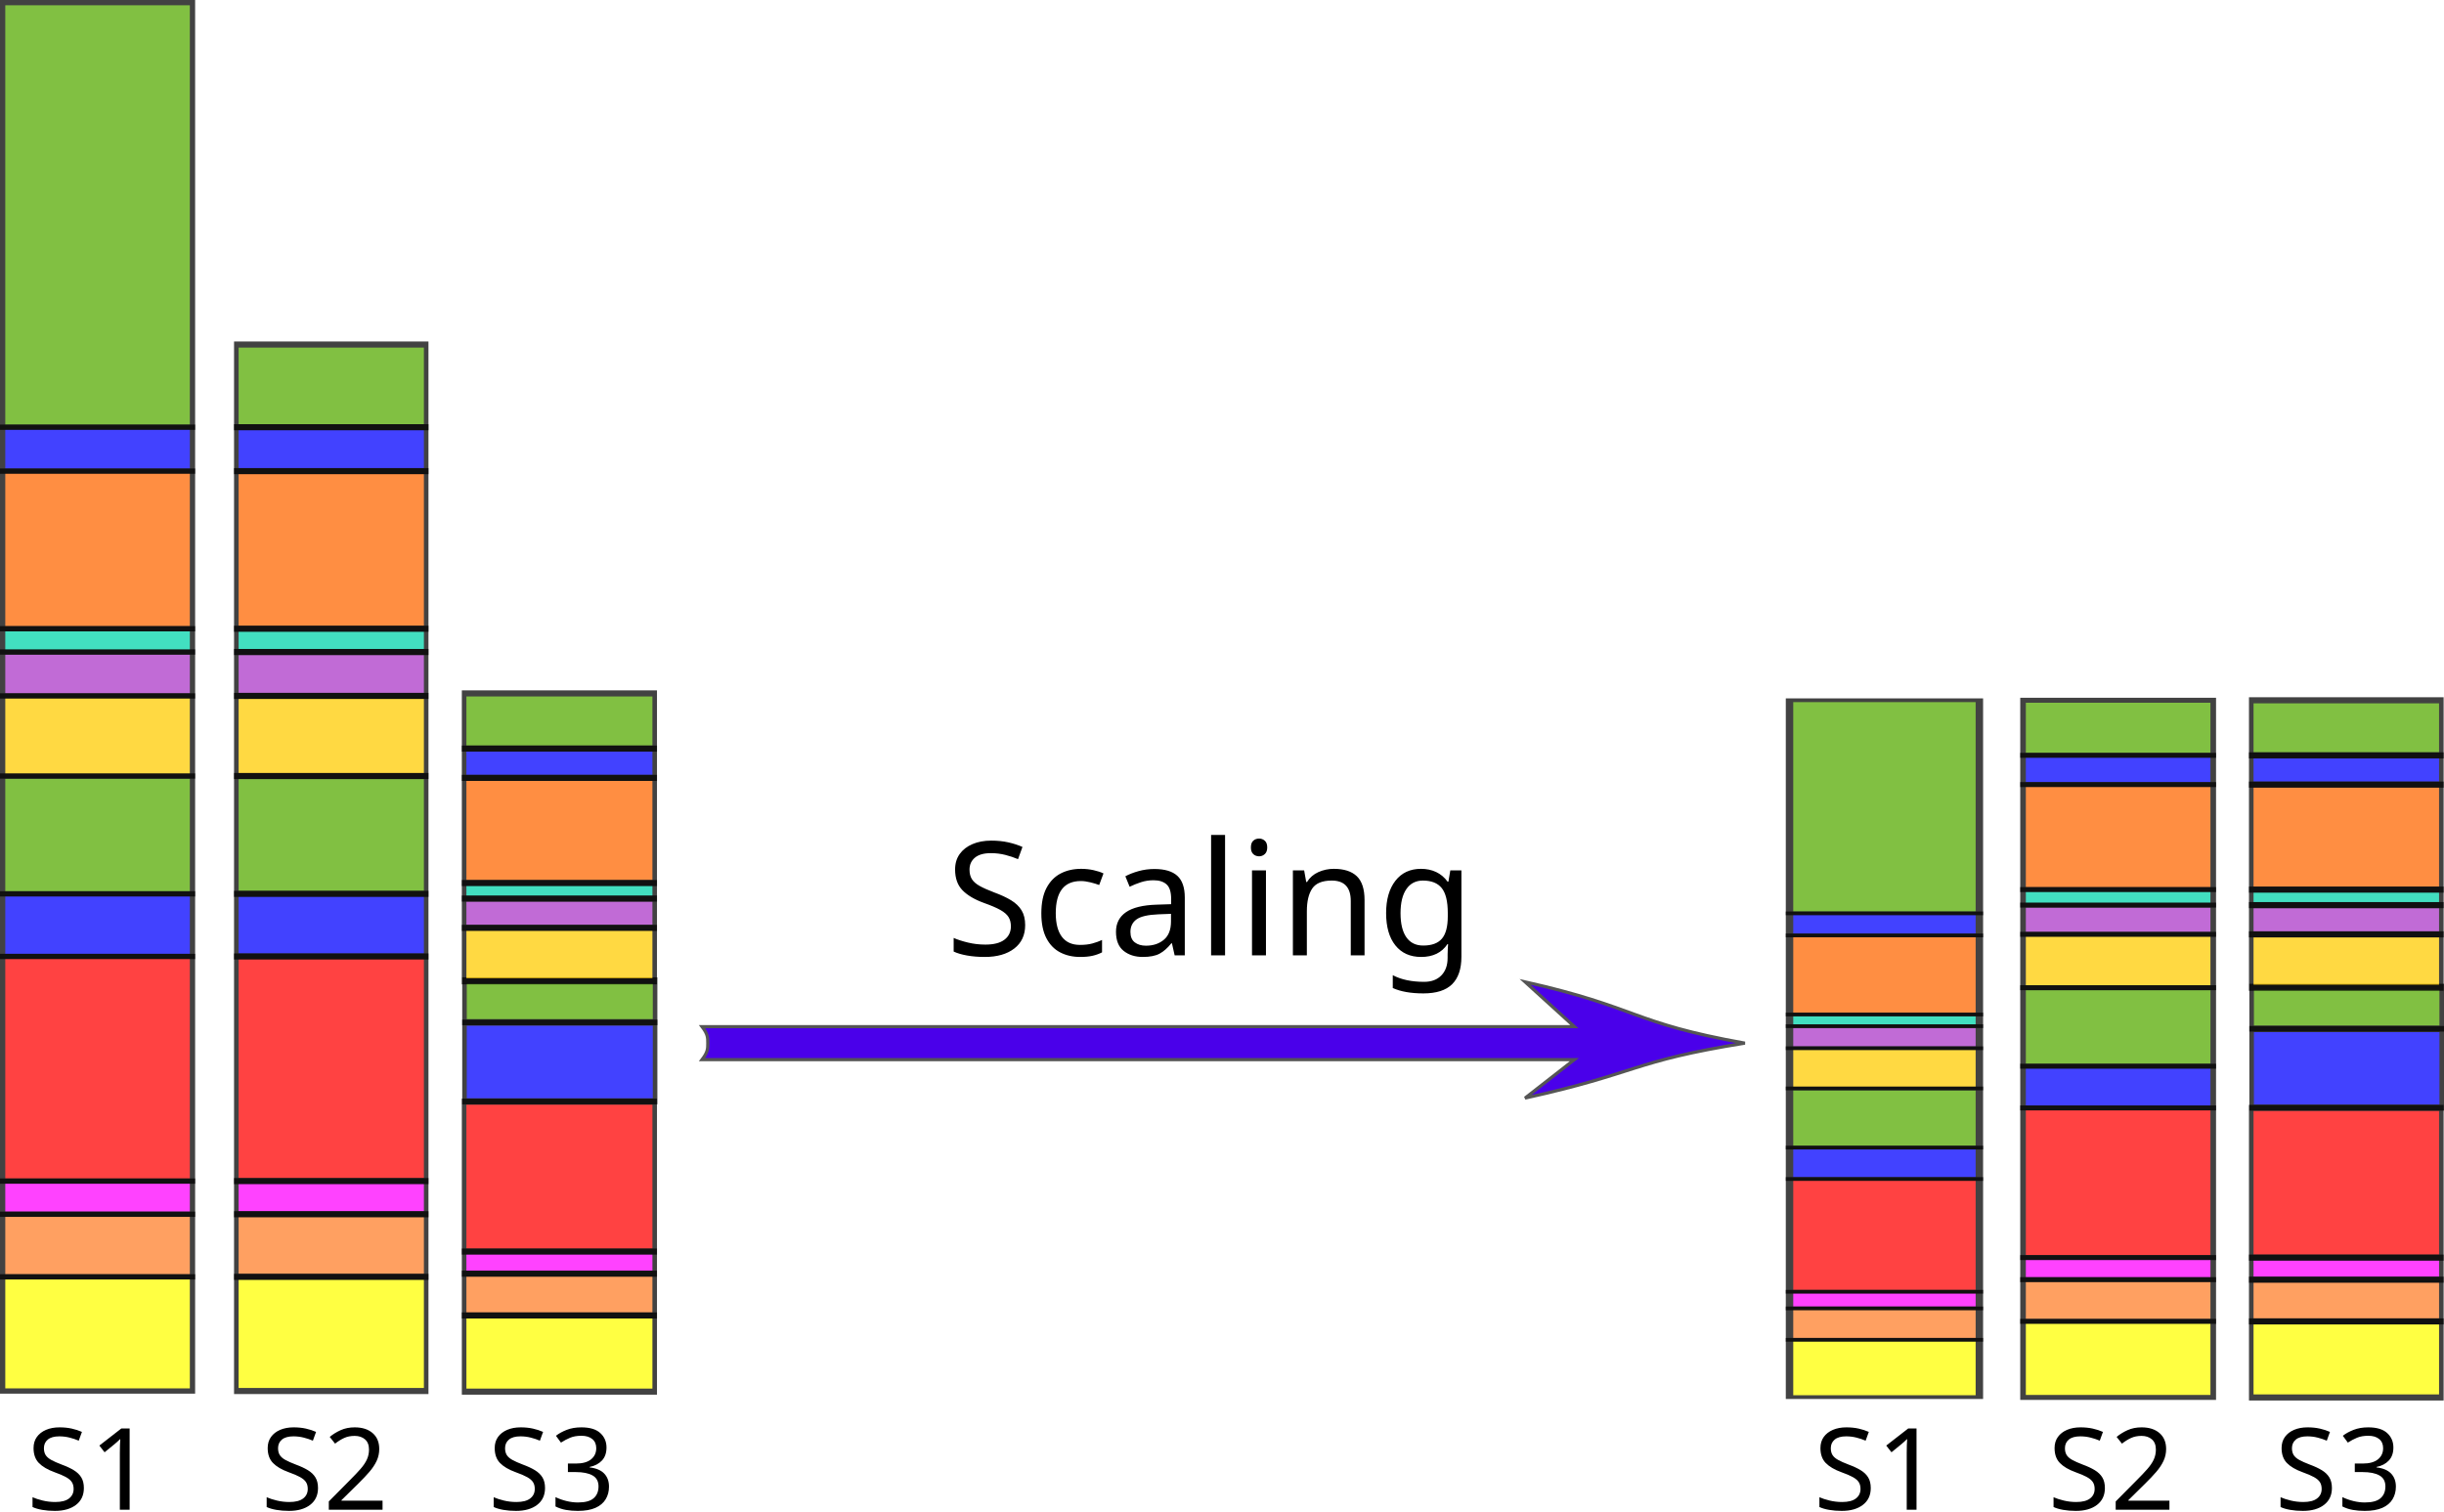
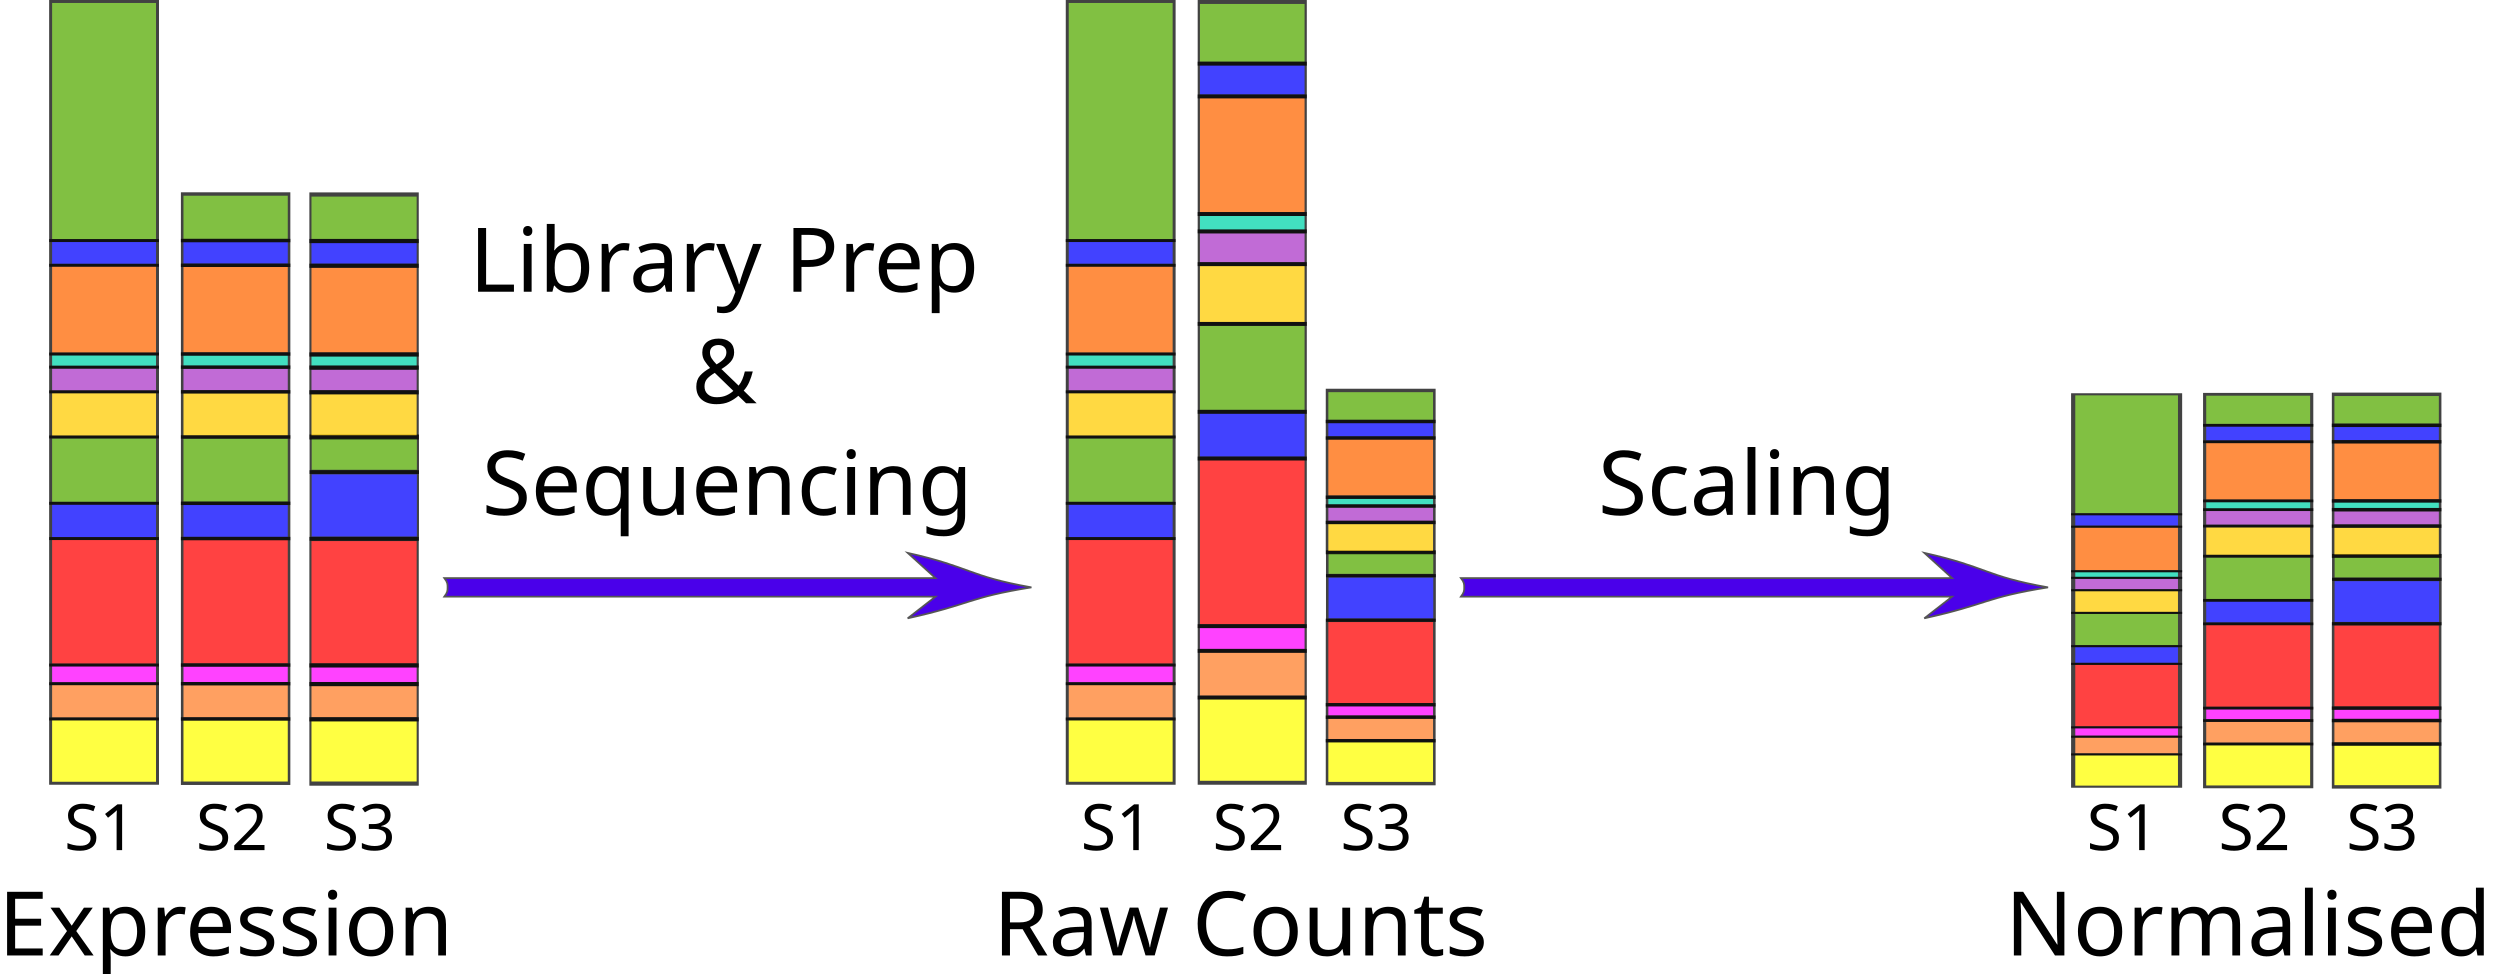
- <svg xmlns="http://www.w3.org/2000/svg" width="653.831mm" height="404.42mm" viewBox="0 0 2316.723 1432.983" id="svg23246" version="1.1">
+ <svg xmlns="http://www.w3.org/2000/svg" width="1188.044mm" height="462.599mm" viewBox="0 0 4209.604 1639.129" id="svg23246" version="1.1">
  <defs id="defs23248" />
-   <g id="layer1" transform="translate(1103.995,505.6703)">
+   <g id="layer1" transform="translate(2898.579,505.6703)">
    <path style="opacity:1;fill:#4a00ea;fill-opacity:1;stroke:#555555;stroke-width:3.001;stroke-miterlimit:4;stroke-dasharray:none;stroke-opacity:1" d="m 341.629,425.269 46.747,42.459 h -826.901 c 5.498,7.214 5.444,10.327 5.444,15.641 0,5.314 0.054,8.427 -5.444,15.641 h 826.901 l -46.747,36.459 C 449.816,511.618 441.838,500.735 550.025,483.369 441.838,464.002 449.816,449.679 341.629,425.269 Z" id="rect4185" />
-     <text xml:space="preserve" style="font-style:normal;font-weight:normal;font-size:20.035px;line-height:0%;font-family:sans-serif;text-align:center;letter-spacing:0px;word-spacing:0px;text-anchor:middle;fill:#000000;fill-opacity:1;stroke:none;stroke-width:1px;stroke-linecap:butt;stroke-linejoin:miter;stroke-opacity:1" x="56.238" y="400.153" id="text4198">
-       <tspan id="tspan4200" x="56.238" y="400.153" style="font-size:150.265px;line-height:1.25;stroke-width:1px">Scaling</tspan>
+     <text xml:space="preserve" style="font-style:normal;font-weight:normal;font-size:20.035px;line-height:0%;font-family:sans-serif;text-align:center;letter-spacing:0px;word-spacing:0px;text-anchor:middle;fill:#000000;fill-opacity:1;stroke:none;stroke-width:1px;stroke-linecap:butt;stroke-linejoin:miter;stroke-opacity:1" x="-2505.308" y="1103.229" id="text4198">
+       <tspan x="-2505.308" y="1103.229" style="font-size:150.265px;line-height:1.25;stroke-width:1px" id="tspan2237">Expression</tspan>
    </text>
-     <g id="g1285">
-       <g style="stroke-width:4.335;stroke-miterlimit:4;stroke-dasharray:none" transform="matrix(0.9994614,0,0,1.33077,-364.7743,-269.558)" id="g25228">
-         <rect style="opacity:0.74;fill:#ab37c8;fill-opacity:1;stroke:#000000;stroke-width:4.335;stroke-miterlimit:4;stroke-dasharray:none;stroke-opacity:1" id="rect23876" width="180.06" height="31.293" x="-515.476" y="287.109" />
-         <rect style="opacity:0.74;fill:#55aa00;fill-opacity:1;stroke:#000000;stroke-width:4.335;stroke-miterlimit:4;stroke-dasharray:none;stroke-opacity:1" id="rect23254" width="180.06" height="83.96" x="-515.476" y="375.467" />
-         <rect y="459.427" x="-515.476" height="44.604" width="180.06" id="rect23256" style="opacity:0.74;fill:#0000ff;fill-opacity:1;stroke:#000000;stroke-width:4.335;stroke-miterlimit:4;stroke-dasharray:none;stroke-opacity:1" />
-         <rect style="opacity:0.74;fill:#ff0000;fill-opacity:1;stroke:#000000;stroke-width:4.335;stroke-miterlimit:4;stroke-dasharray:none;stroke-opacity:1" id="rect23258" width="180.06" height="160.049" x="-515.476" y="504.031" />
-         <rect y="664.08" x="-515.476" height="23.614" width="180.06" id="rect23800" style="opacity:0.74;fill:#ff00ff;fill-opacity:1;stroke:#000000;stroke-width:4.335;stroke-miterlimit:4;stroke-dasharray:none;stroke-opacity:1" />
-         <rect style="opacity:0.74;fill:#ff7f2a;fill-opacity:1;stroke:#000000;stroke-width:4.335;stroke-miterlimit:4;stroke-dasharray:none;stroke-opacity:1" id="rect23802" width="180.06" height="44.604" x="-515.476" y="687.694" />
-         <rect y="732.297" x="-515.476" height="81.336" width="180.06" id="rect23804" style="opacity:0.74;fill:#ffff00;fill-opacity:1;stroke:#000000;stroke-width:4.335;stroke-miterlimit:4;stroke-dasharray:none;stroke-opacity:1" />
-         <rect y="68.055" x="-515.476" height="58.905" width="180.06" id="rect23848" style="opacity:0.74;fill:#55aa00;fill-opacity:1;stroke:#000000;stroke-width:4.335;stroke-miterlimit:4;stroke-dasharray:none;stroke-opacity:1" />
-         <rect style="opacity:0.74;fill:#0000ff;fill-opacity:1;stroke:#000000;stroke-width:4.335;stroke-miterlimit:4;stroke-dasharray:none;stroke-opacity:1" id="rect23850" width="180.06" height="31.293" x="-515.476" y="126.96" />
-         <rect y="158.254" x="-515.476" height="112.288" width="180.06" id="rect23852" style="opacity:0.74;fill:#ff6600;fill-opacity:1;stroke:#000000;stroke-width:4.335;stroke-miterlimit:4;stroke-dasharray:none;stroke-opacity:1" />
-         <rect style="opacity:0.74;fill:#00d4aa;fill-opacity:1;stroke:#000000;stroke-width:4.335;stroke-miterlimit:4;stroke-dasharray:none;stroke-opacity:1" id="rect23856" width="180.06" height="16.567" x="-515.476" y="270.542" />
-         <rect style="opacity:0.74;fill:#ffcc00;fill-opacity:1;stroke:#000000;stroke-width:4.335;stroke-miterlimit:4;stroke-dasharray:none;stroke-opacity:1" id="rect23860" width="180.06" height="57.065" x="-515.476" y="318.403" />
-       </g>
-       <g style="stroke-width:4.335;stroke-miterlimit:4;stroke-dasharray:none" transform="matrix(0.9994614,0,0,1.33077,-364.7743,-269.558)" id="g25214">
-         <rect y="462.77" x="-299.43" height="20.879" width="180.752" id="rect25056" style="opacity:0.74;fill:#ab37c8;fill-opacity:1;stroke:#000000;stroke-width:4.335;stroke-miterlimit:4;stroke-dasharray:none;stroke-opacity:1" />
-         <rect y="551.203" x="-299.07" height="56.019" width="180.752" id="rect25058" style="opacity:0.74;fill:#0000ff;fill-opacity:1;stroke:#000000;stroke-width:4.335;stroke-miterlimit:4;stroke-dasharray:none;stroke-opacity:1" />
-         <rect style="opacity:0.74;fill:#55aa00;fill-opacity:1;stroke:#000000;stroke-width:4.335;stroke-miterlimit:4;stroke-dasharray:none;stroke-opacity:1" id="rect25060" width="180.752" height="29.76" x="-299.07" y="521.076" />
-         <rect y="607.503" x="-299.43" height="106.787" width="180.752" id="rect25062" style="opacity:0.74;fill:#ff0000;fill-opacity:1;stroke:#000000;stroke-width:4.335;stroke-miterlimit:4;stroke-dasharray:none;stroke-opacity:1" />
-         <rect style="opacity:0.74;fill:#ff00ff;fill-opacity:1;stroke:#000000;stroke-width:4.335;stroke-miterlimit:4;stroke-dasharray:none;stroke-opacity:1" id="rect25064" width="180.752" height="15.755" x="-299.43" y="714.29" />
-         <rect y="730.046" x="-299.43" height="29.76" width="180.752" id="rect25066" style="opacity:0.74;fill:#ff7f2a;fill-opacity:1;stroke:#000000;stroke-width:4.335;stroke-miterlimit:4;stroke-dasharray:none;stroke-opacity:1" />
-         <rect style="opacity:0.74;fill:#ffff00;fill-opacity:1;stroke:#000000;stroke-width:4.335;stroke-miterlimit:4;stroke-dasharray:none;stroke-opacity:1" id="rect25068" width="180.752" height="54.269" x="-299.43" y="759.806" />
-         <rect style="opacity:0.74;fill:#55aa00;fill-opacity:1;stroke:#000000;stroke-width:4.335;stroke-miterlimit:4;stroke-dasharray:none;stroke-opacity:1" id="rect25070" width="180.752" height="39.303" x="-299.43" y="316.613" />
-         <rect y="355.916" x="-299.43" height="20.879" width="180.752" id="rect25072" style="opacity:0.74;fill:#0000ff;fill-opacity:1;stroke:#000000;stroke-width:4.335;stroke-miterlimit:4;stroke-dasharray:none;stroke-opacity:1" />
-         <rect style="opacity:0.74;fill:#ff6600;fill-opacity:1;stroke:#000000;stroke-width:4.335;stroke-miterlimit:4;stroke-dasharray:none;stroke-opacity:1" id="rect25074" width="180.752" height="74.92" x="-299.43" y="376.795" />
-         <rect y="451.716" x="-299.43" height="11.054" width="180.752" id="rect25076" style="opacity:0.74;fill:#00d4aa;fill-opacity:1;stroke:#000000;stroke-width:4.335;stroke-miterlimit:4;stroke-dasharray:none;stroke-opacity:1" />
-         <rect y="483.649" x="-299.43" height="38.074" width="180.752" id="rect25078" style="opacity:0.74;fill:#ffcc00;fill-opacity:1;stroke:#000000;stroke-width:4.335;stroke-miterlimit:4;stroke-dasharray:none;stroke-opacity:1" />
-       </g>
+     <text xml:space="preserve" style="font-style:normal;font-weight:normal;font-size:20.035px;line-height:0%;font-family:sans-serif;text-align:center;letter-spacing:0px;word-spacing:0px;text-anchor:middle;fill:#000000;fill-opacity:1;stroke:none;stroke-width:1px;stroke-linecap:butt;stroke-linejoin:miter;stroke-opacity:1" x="56.238" y="361.245" id="text4198-0">
+       <tspan id="tspan4200-3" x="56.238" y="361.245" style="font-size:150.265px;line-height:1.25;stroke-width:1px">Scaling</tspan>
+     </text>
+     <g style="stroke-width:3.766;stroke-miterlimit:4;stroke-dasharray:none" transform="matrix(0.9994614,0,0,1.763362,-364.7743,-622.3498)" id="g25228">
+       <rect style="opacity:0.74;fill:#ab37c8;fill-opacity:1;stroke:#000000;stroke-width:3.766;stroke-miterlimit:4;stroke-dasharray:none;stroke-opacity:1" id="rect23876" width="180.06" height="31.293" x="-515.476" y="287.109" />
+       <rect style="opacity:0.74;fill:#55aa00;fill-opacity:1;stroke:#000000;stroke-width:3.766;stroke-miterlimit:4;stroke-dasharray:none;stroke-opacity:1" id="rect23254" width="180.06" height="83.96" x="-515.476" y="375.467" />
+       <rect y="459.427" x="-515.476" height="44.604" width="180.06" id="rect23256" style="opacity:0.74;fill:#0000ff;fill-opacity:1;stroke:#000000;stroke-width:3.766;stroke-miterlimit:4;stroke-dasharray:none;stroke-opacity:1" />
+       <rect style="opacity:0.74;fill:#ff0000;fill-opacity:1;stroke:#000000;stroke-width:3.766;stroke-miterlimit:4;stroke-dasharray:none;stroke-opacity:1" id="rect23258" width="180.06" height="160.049" x="-515.476" y="504.031" />
+       <rect y="664.08" x="-515.476" height="23.614" width="180.06" id="rect23800" style="opacity:0.74;fill:#ff00ff;fill-opacity:1;stroke:#000000;stroke-width:3.766;stroke-miterlimit:4;stroke-dasharray:none;stroke-opacity:1" />
+       <rect style="opacity:0.74;fill:#ff7f2a;fill-opacity:1;stroke:#000000;stroke-width:3.766;stroke-miterlimit:4;stroke-dasharray:none;stroke-opacity:1" id="rect23802" width="180.06" height="44.604" x="-515.476" y="687.694" />
+       <rect y="732.297" x="-515.476" height="81.336" width="180.06" id="rect23804" style="opacity:0.74;fill:#ffff00;fill-opacity:1;stroke:#000000;stroke-width:3.766;stroke-miterlimit:4;stroke-dasharray:none;stroke-opacity:1" />
+       <rect y="68.055" x="-515.476" height="58.905" width="180.06" id="rect23848" style="opacity:0.74;fill:#55aa00;fill-opacity:1;stroke:#000000;stroke-width:3.766;stroke-miterlimit:4;stroke-dasharray:none;stroke-opacity:1" />
+       <rect style="opacity:0.74;fill:#0000ff;fill-opacity:1;stroke:#000000;stroke-width:3.766;stroke-miterlimit:4;stroke-dasharray:none;stroke-opacity:1" id="rect23850" width="180.06" height="31.293" x="-515.476" y="126.96" />
+       <rect y="158.254" x="-515.476" height="112.288" width="180.06" id="rect23852" style="opacity:0.74;fill:#ff6600;fill-opacity:1;stroke:#000000;stroke-width:3.766;stroke-miterlimit:4;stroke-dasharray:none;stroke-opacity:1" />
+       <rect style="opacity:0.74;fill:#00d4aa;fill-opacity:1;stroke:#000000;stroke-width:3.766;stroke-miterlimit:4;stroke-dasharray:none;stroke-opacity:1" id="rect23856" width="180.06" height="16.567" x="-515.476" y="270.542" />
+       <rect style="opacity:0.74;fill:#ffcc00;fill-opacity:1;stroke:#000000;stroke-width:3.766;stroke-miterlimit:4;stroke-dasharray:none;stroke-opacity:1" id="rect23860" width="180.06" height="57.065" x="-515.476" y="318.403" />
+     </g>
+     <g style="stroke-width:4.335;stroke-miterlimit:4;stroke-dasharray:none" transform="matrix(0.9994614,0,0,1.33077,-364.7743,-269.558)" id="g25214">
+       <rect y="462.77" x="-299.43" height="20.879" width="180.752" id="rect25056" style="opacity:0.74;fill:#ab37c8;fill-opacity:1;stroke:#000000;stroke-width:4.335;stroke-miterlimit:4;stroke-dasharray:none;stroke-opacity:1" />
+       <rect y="551.203" x="-299.07" height="56.019" width="180.752" id="rect25058" style="opacity:0.74;fill:#0000ff;fill-opacity:1;stroke:#000000;stroke-width:4.335;stroke-miterlimit:4;stroke-dasharray:none;stroke-opacity:1" />
+       <rect style="opacity:0.74;fill:#55aa00;fill-opacity:1;stroke:#000000;stroke-width:4.335;stroke-miterlimit:4;stroke-dasharray:none;stroke-opacity:1" id="rect25060" width="180.752" height="29.76" x="-299.07" y="521.076" />
+       <rect y="607.503" x="-299.43" height="106.787" width="180.752" id="rect25062" style="opacity:0.74;fill:#ff0000;fill-opacity:1;stroke:#000000;stroke-width:4.335;stroke-miterlimit:4;stroke-dasharray:none;stroke-opacity:1" />
+       <rect style="opacity:0.74;fill:#ff00ff;fill-opacity:1;stroke:#000000;stroke-width:4.335;stroke-miterlimit:4;stroke-dasharray:none;stroke-opacity:1" id="rect25064" width="180.752" height="15.755" x="-299.43" y="714.29" />
+       <rect y="730.046" x="-299.43" height="29.76" width="180.752" id="rect25066" style="opacity:0.74;fill:#ff7f2a;fill-opacity:1;stroke:#000000;stroke-width:4.335;stroke-miterlimit:4;stroke-dasharray:none;stroke-opacity:1" />
+       <rect style="opacity:0.74;fill:#ffff00;fill-opacity:1;stroke:#000000;stroke-width:4.335;stroke-miterlimit:4;stroke-dasharray:none;stroke-opacity:1" id="rect25068" width="180.752" height="54.269" x="-299.43" y="759.806" />
+       <rect style="opacity:0.74;fill:#55aa00;fill-opacity:1;stroke:#000000;stroke-width:4.335;stroke-miterlimit:4;stroke-dasharray:none;stroke-opacity:1" id="rect25070" width="180.752" height="39.303" x="-299.43" y="316.613" />
+       <rect y="355.916" x="-299.43" height="20.879" width="180.752" id="rect25072" style="opacity:0.74;fill:#0000ff;fill-opacity:1;stroke:#000000;stroke-width:4.335;stroke-miterlimit:4;stroke-dasharray:none;stroke-opacity:1" />
+       <rect style="opacity:0.74;fill:#ff6600;fill-opacity:1;stroke:#000000;stroke-width:4.335;stroke-miterlimit:4;stroke-dasharray:none;stroke-opacity:1" id="rect25074" width="180.752" height="74.92" x="-299.43" y="376.795" />
+       <rect y="451.716" x="-299.43" height="11.054" width="180.752" id="rect25076" style="opacity:0.74;fill:#00d4aa;fill-opacity:1;stroke:#000000;stroke-width:4.335;stroke-miterlimit:4;stroke-dasharray:none;stroke-opacity:1" />
+       <rect y="483.649" x="-299.43" height="38.074" width="180.752" id="rect25078" style="opacity:0.74;fill:#ffcc00;fill-opacity:1;stroke:#000000;stroke-width:4.335;stroke-miterlimit:4;stroke-dasharray:none;stroke-opacity:1" />
+     </g>
+     <g id="g959">
+       <rect y="112.518" x="-1101.495" height="41.644" width="179.963" id="rect895" style="opacity:0.74;fill:#ab37c8;fill-opacity:1;stroke:#000000;stroke-width:5;stroke-miterlimit:4;stroke-dasharray:none;stroke-opacity:1" />
+       <rect y="230.102" x="-1101.495" height="111.732" width="179.963" id="rect897" style="opacity:0.74;fill:#55aa00;fill-opacity:1;stroke:#000000;stroke-width:5;stroke-miterlimit:4;stroke-dasharray:none;stroke-opacity:1" />
+       <rect style="opacity:0.74;fill:#0000ff;fill-opacity:1;stroke:#000000;stroke-width:5;stroke-miterlimit:4;stroke-dasharray:none;stroke-opacity:1" id="rect899" width="179.963" height="59.357" x="-1101.495" y="341.834" />
+       <rect y="401.191" x="-1101.495" height="212.988" width="179.963" id="rect901" style="opacity:0.74;fill:#ff0000;fill-opacity:1;stroke:#000000;stroke-width:5;stroke-miterlimit:4;stroke-dasharray:none;stroke-opacity:1" />
+       <rect style="opacity:0.74;fill:#ff00ff;fill-opacity:1;stroke:#000000;stroke-width:5;stroke-miterlimit:4;stroke-dasharray:none;stroke-opacity:1" id="rect903" width="179.963" height="31.425" x="-1101.495" y="614.18" />
+       <rect y="645.604" x="-1101.495" height="59.357" width="179.963" id="rect905" style="opacity:0.74;fill:#ff7f2a;fill-opacity:1;stroke:#000000;stroke-width:5;stroke-miterlimit:4;stroke-dasharray:none;stroke-opacity:1" />
+       <rect style="opacity:0.74;fill:#ffff00;fill-opacity:1;stroke:#000000;stroke-width:5;stroke-miterlimit:4;stroke-dasharray:none;stroke-opacity:1" id="rect907" width="179.963" height="108.24" x="-1101.495" y="704.962" />
+       <rect style="opacity:0.74;fill:#55aa00;fill-opacity:1;stroke:#000000;stroke-width:5;stroke-miterlimit:4;stroke-dasharray:none;stroke-opacity:1" id="rect909" width="179.963" height="402.567" x="-1101.495" y="-503.17" />
+       <rect y="-100.603" x="-1101.495" height="41.644" width="179.963" id="rect911" style="opacity:0.74;fill:#0000ff;fill-opacity:1;stroke:#000000;stroke-width:5;stroke-miterlimit:4;stroke-dasharray:none;stroke-opacity:1" />
+       <rect style="opacity:0.74;fill:#ff6600;fill-opacity:1;stroke:#000000;stroke-width:5;stroke-miterlimit:4;stroke-dasharray:none;stroke-opacity:1" id="rect913" width="179.963" height="149.43" x="-1101.495" y="-58.959" />
+       <rect y="90.471" x="-1101.495" height="22.047" width="179.963" id="rect915" style="opacity:0.74;fill:#00d4aa;fill-opacity:1;stroke:#000000;stroke-width:5;stroke-miterlimit:4;stroke-dasharray:none;stroke-opacity:1" />
+       <rect y="154.163" x="-1101.495" height="75.94" width="179.963" id="rect917" style="opacity:0.74;fill:#ffcc00;fill-opacity:1;stroke:#000000;stroke-width:5;stroke-miterlimit:4;stroke-dasharray:none;stroke-opacity:1" />
+     </g>
+     <text id="text1095" y="925.785" x="-1078.662" style="font-style:normal;font-weight:normal;font-size:107.902px;line-height:1.25;font-family:sans-serif;letter-spacing:0px;word-spacing:0px;fill:#000000;fill-opacity:1;stroke:none;stroke-width:0.938" xml:space="preserve">
+       <tspan style="stroke-width:0.938" y="925.785" x="-1078.662" id="tspan1093">S1</tspan>
+     </text>
+     <text xml:space="preserve" style="font-style:normal;font-weight:normal;font-size:107.902px;line-height:1.25;font-family:sans-serif;letter-spacing:0px;word-spacing:0px;fill:#000000;fill-opacity:1;stroke:none;stroke-width:0.938" x="-856.719" y="925.785" id="text1099">
+       <tspan id="tspan1097" x="-856.719" y="925.785" style="stroke-width:0.938">S2</tspan>
+     </text>
+     <text id="text1103" y="925.785" x="-641.523" style="font-style:normal;font-weight:normal;font-size:107.902px;line-height:1.25;font-family:sans-serif;letter-spacing:0px;word-spacing:0px;fill:#000000;fill-opacity:1;stroke:none;stroke-width:0.938" xml:space="preserve">
+       <tspan style="stroke-width:0.938" y="925.785" x="-641.523" id="tspan1101">S3</tspan>
+     </text>
+     <g id="g4600">
      <g style="stroke-width:5.307;stroke-miterlimit:4;stroke-dasharray:none" transform="matrix(1.00134,0,0,0.8865888,1329.854,97.92425)" id="g25242">
        <rect y="287.109" x="-515.476" height="31.293" width="180.06" id="rect25244" style="opacity:0.74;fill:#ab37c8;fill-opacity:1;stroke:#000000;stroke-width:5.307;stroke-miterlimit:4;stroke-dasharray:none;stroke-opacity:1" />
        <rect y="375.467" x="-515.476" height="83.96" width="180.06" id="rect25246" style="opacity:0.74;fill:#55aa00;fill-opacity:1;stroke:#000000;stroke-width:5.307;stroke-miterlimit:4;stroke-dasharray:none;stroke-opacity:1" />
        <rect style="opacity:0.74;fill:#0000ff;fill-opacity:1;stroke:#000000;stroke-width:5.307;stroke-miterlimit:4;stroke-dasharray:none;stroke-opacity:1" id="rect25248" width="180.06" height="44.604" x="-515.476" y="459.427" />
        <rect y="504.031" x="-515.476" height="160.049" width="180.06" id="rect25250" style="opacity:0.74;fill:#ff0000;fill-opacity:1;stroke:#000000;stroke-width:5.307;stroke-miterlimit:4;stroke-dasharray:none;stroke-opacity:1" />
        <rect style="opacity:0.74;fill:#ff00ff;fill-opacity:1;stroke:#000000;stroke-width:5.307;stroke-miterlimit:4;stroke-dasharray:none;stroke-opacity:1" id="rect25252" width="180.06" height="23.614" x="-515.476" y="664.08" />
        <rect y="687.694" x="-515.476" height="44.604" width="180.06" id="rect25254" style="opacity:0.74;fill:#ff7f2a;fill-opacity:1;stroke:#000000;stroke-width:5.307;stroke-miterlimit:4;stroke-dasharray:none;stroke-opacity:1" />
        <rect style="opacity:0.74;fill:#ffff00;fill-opacity:1;stroke:#000000;stroke-width:5.307;stroke-miterlimit:4;stroke-dasharray:none;stroke-opacity:1" id="rect25256" width="180.06" height="81.336" x="-515.476" y="732.297" />
        <rect style="opacity:0.74;fill:#55aa00;fill-opacity:1;stroke:#000000;stroke-width:5.307;stroke-miterlimit:4;stroke-dasharray:none;stroke-opacity:1" id="rect25258" width="180.06" height="58.905" x="-515.476" y="68.055" />
        <rect y="126.96" x="-515.476" height="31.293" width="180.06" id="rect25260" style="opacity:0.74;fill:#0000ff;fill-opacity:1;stroke:#000000;stroke-width:5.307;stroke-miterlimit:4;stroke-dasharray:none;stroke-opacity:1" />
        <rect style="opacity:0.74;fill:#ff6600;fill-opacity:1;stroke:#000000;stroke-width:5.307;stroke-miterlimit:4;stroke-dasharray:none;stroke-opacity:1" id="rect25262" width="180.06" height="112.288" x="-515.476" y="158.254" />
        <rect y="270.542" x="-515.476" height="16.567" width="180.06" id="rect25264" style="opacity:0.74;fill:#00d4aa;fill-opacity:1;stroke:#000000;stroke-width:5.307;stroke-miterlimit:4;stroke-dasharray:none;stroke-opacity:1" />
        <rect y="318.403" x="-515.476" height="57.065" width="180.06" id="rect25266" style="opacity:0.74;fill:#ffcc00;fill-opacity:1;stroke:#000000;stroke-width:5.307;stroke-miterlimit:4;stroke-dasharray:none;stroke-opacity:1" />
      </g>
      <g style="stroke-width:4.344;stroke-miterlimit:4;stroke-dasharray:none" transform="matrix(0.9968454,0,0,1.328791,1328.508,-262.4166)" id="g25268">
        <rect style="opacity:0.74;fill:#ab37c8;fill-opacity:1;stroke:#000000;stroke-width:4.344;stroke-miterlimit:4;stroke-dasharray:none;stroke-opacity:1" id="rect25270" width="180.752" height="20.879" x="-299.43" y="462.77" />
        <rect style="opacity:0.74;fill:#0000ff;fill-opacity:1;stroke:#000000;stroke-width:4.344;stroke-miterlimit:4;stroke-dasharray:none;stroke-opacity:1" id="rect25272" width="180.752" height="56.019" x="-299.07" y="551.203" />
        <rect y="521.076" x="-299.07" height="29.76" width="180.752" id="rect25274" style="opacity:0.74;fill:#55aa00;fill-opacity:1;stroke:#000000;stroke-width:4.344;stroke-miterlimit:4;stroke-dasharray:none;stroke-opacity:1" />
        <rect style="opacity:0.74;fill:#ff0000;fill-opacity:1;stroke:#000000;stroke-width:4.344;stroke-miterlimit:4;stroke-dasharray:none;stroke-opacity:1" id="rect25276" width="180.752" height="106.787" x="-299.43" y="607.503" />
        <rect y="714.29" x="-299.43" height="15.755" width="180.752" id="rect25278" style="opacity:0.74;fill:#ff00ff;fill-opacity:1;stroke:#000000;stroke-width:4.344;stroke-miterlimit:4;stroke-dasharray:none;stroke-opacity:1" />
        <rect style="opacity:0.74;fill:#ff7f2a;fill-opacity:1;stroke:#000000;stroke-width:4.344;stroke-miterlimit:4;stroke-dasharray:none;stroke-opacity:1" id="rect25280" width="180.752" height="29.76" x="-299.43" y="730.046" />
        <rect y="759.806" x="-299.43" height="54.269" width="180.752" id="rect25282" style="opacity:0.74;fill:#ffff00;fill-opacity:1;stroke:#000000;stroke-width:4.344;stroke-miterlimit:4;stroke-dasharray:none;stroke-opacity:1" />
        <rect y="316.613" x="-299.43" height="39.303" width="180.752" id="rect25284" style="opacity:0.74;fill:#55aa00;fill-opacity:1;stroke:#000000;stroke-width:4.344;stroke-miterlimit:4;stroke-dasharray:none;stroke-opacity:1" />
        <rect style="opacity:0.74;fill:#0000ff;fill-opacity:1;stroke:#000000;stroke-width:4.344;stroke-miterlimit:4;stroke-dasharray:none;stroke-opacity:1" id="rect25286" width="180.752" height="20.879" x="-299.43" y="355.916" />
        <rect y="376.795" x="-299.43" height="74.92" width="180.752" id="rect25288" style="opacity:0.74;fill:#ff6600;fill-opacity:1;stroke:#000000;stroke-width:4.344;stroke-miterlimit:4;stroke-dasharray:none;stroke-opacity:1" />
        <rect style="opacity:0.74;fill:#00d4aa;fill-opacity:1;stroke:#000000;stroke-width:4.344;stroke-miterlimit:4;stroke-dasharray:none;stroke-opacity:1" id="rect25290" width="180.752" height="11.054" x="-299.43" y="451.716" />
        <rect style="opacity:0.74;fill:#ffcc00;fill-opacity:1;stroke:#000000;stroke-width:4.344;stroke-miterlimit:4;stroke-dasharray:none;stroke-opacity:1" id="rect25292" width="180.752" height="38.074" x="-299.43" y="483.649" />
      </g>
-       <g id="g959">
-         <rect y="112.518" x="-1101.495" height="41.644" width="179.963" id="rect895" style="opacity:0.74;fill:#ab37c8;fill-opacity:1;stroke:#000000;stroke-width:5;stroke-miterlimit:4;stroke-dasharray:none;stroke-opacity:1" />
-         <rect y="230.102" x="-1101.495" height="111.732" width="179.963" id="rect897" style="opacity:0.74;fill:#55aa00;fill-opacity:1;stroke:#000000;stroke-width:5;stroke-miterlimit:4;stroke-dasharray:none;stroke-opacity:1" />
-         <rect style="opacity:0.74;fill:#0000ff;fill-opacity:1;stroke:#000000;stroke-width:5;stroke-miterlimit:4;stroke-dasharray:none;stroke-opacity:1" id="rect899" width="179.963" height="59.357" x="-1101.495" y="341.834" />
-         <rect y="401.191" x="-1101.495" height="212.988" width="179.963" id="rect901" style="opacity:0.74;fill:#ff0000;fill-opacity:1;stroke:#000000;stroke-width:5;stroke-miterlimit:4;stroke-dasharray:none;stroke-opacity:1" />
-         <rect style="opacity:0.74;fill:#ff00ff;fill-opacity:1;stroke:#000000;stroke-width:5;stroke-miterlimit:4;stroke-dasharray:none;stroke-opacity:1" id="rect903" width="179.963" height="31.425" x="-1101.495" y="614.18" />
-         <rect y="645.604" x="-1101.495" height="59.357" width="179.963" id="rect905" style="opacity:0.74;fill:#ff7f2a;fill-opacity:1;stroke:#000000;stroke-width:5;stroke-miterlimit:4;stroke-dasharray:none;stroke-opacity:1" />
-         <rect style="opacity:0.74;fill:#ffff00;fill-opacity:1;stroke:#000000;stroke-width:5;stroke-miterlimit:4;stroke-dasharray:none;stroke-opacity:1" id="rect907" width="179.963" height="108.24" x="-1101.495" y="704.962" />
-         <rect style="opacity:0.74;fill:#55aa00;fill-opacity:1;stroke:#000000;stroke-width:5;stroke-miterlimit:4;stroke-dasharray:none;stroke-opacity:1" id="rect909" width="179.963" height="402.567" x="-1101.495" y="-503.17" />
-         <rect y="-100.603" x="-1101.495" height="41.644" width="179.963" id="rect911" style="opacity:0.74;fill:#0000ff;fill-opacity:1;stroke:#000000;stroke-width:5;stroke-miterlimit:4;stroke-dasharray:none;stroke-opacity:1" />
-         <rect style="opacity:0.74;fill:#ff6600;fill-opacity:1;stroke:#000000;stroke-width:5;stroke-miterlimit:4;stroke-dasharray:none;stroke-opacity:1" id="rect913" width="179.963" height="149.43" x="-1101.495" y="-58.959" />
-         <rect y="90.471" x="-1101.495" height="22.047" width="179.963" id="rect915" style="opacity:0.74;fill:#00d4aa;fill-opacity:1;stroke:#000000;stroke-width:5;stroke-miterlimit:4;stroke-dasharray:none;stroke-opacity:1" />
-         <rect y="154.163" x="-1101.495" height="75.94" width="179.963" id="rect917" style="opacity:0.74;fill:#ffcc00;fill-opacity:1;stroke:#000000;stroke-width:5;stroke-miterlimit:4;stroke-dasharray:none;stroke-opacity:1" />
-       </g>
      <g style="stroke-width:1.411" transform="matrix(1,0,0,0.5019298,1693.829,410.8171)" id="g985">
        <rect style="opacity:0.74;fill:#ab37c8;fill-opacity:1;stroke:#000000;stroke-width:7.057;stroke-miterlimit:4;stroke-dasharray:none;stroke-opacity:1" id="rect961" width="179.963" height="41.644" x="-1101.495" y="112.518" />
        <rect style="opacity:0.74;fill:#55aa00;fill-opacity:1;stroke:#000000;stroke-width:7.057;stroke-miterlimit:4;stroke-dasharray:none;stroke-opacity:1" id="rect963" width="179.963" height="111.732" x="-1101.495" y="230.102" />
        <rect y="341.834" x="-1101.495" height="59.357" width="179.963" id="rect965" style="opacity:0.74;fill:#0000ff;fill-opacity:1;stroke:#000000;stroke-width:7.057;stroke-miterlimit:4;stroke-dasharray:none;stroke-opacity:1" />
        <rect style="opacity:0.74;fill:#ff0000;fill-opacity:1;stroke:#000000;stroke-width:7.057;stroke-miterlimit:4;stroke-dasharray:none;stroke-opacity:1" id="rect967" width="179.963" height="212.988" x="-1101.495" y="401.191" />
        <rect y="614.18" x="-1101.495" height="31.425" width="179.963" id="rect969" style="opacity:0.74;fill:#ff00ff;fill-opacity:1;stroke:#000000;stroke-width:7.057;stroke-miterlimit:4;stroke-dasharray:none;stroke-opacity:1" />
        <rect style="opacity:0.74;fill:#ff7f2a;fill-opacity:1;stroke:#000000;stroke-width:7.057;stroke-miterlimit:4;stroke-dasharray:none;stroke-opacity:1" id="rect971" width="179.963" height="59.357" x="-1101.495" y="645.604" />
        <rect y="704.962" x="-1101.495" height="108.24" width="179.963" id="rect973" style="opacity:0.74;fill:#ffff00;fill-opacity:1;stroke:#000000;stroke-width:7.057;stroke-miterlimit:4;stroke-dasharray:none;stroke-opacity:1" />
        <rect y="-503.17" x="-1101.495" height="402.567" width="179.963" id="rect975" style="opacity:0.74;fill:#55aa00;fill-opacity:1;stroke:#000000;stroke-width:7.057;stroke-miterlimit:4;stroke-dasharray:none;stroke-opacity:1" />
        <rect style="opacity:0.74;fill:#0000ff;fill-opacity:1;stroke:#000000;stroke-width:7.057;stroke-miterlimit:4;stroke-dasharray:none;stroke-opacity:1" id="rect977" width="179.963" height="41.644" x="-1101.495" y="-100.603" />
        <rect y="-58.959" x="-1101.495" height="149.43" width="179.963" id="rect979" style="opacity:0.74;fill:#ff6600;fill-opacity:1;stroke:#000000;stroke-width:7.057;stroke-miterlimit:4;stroke-dasharray:none;stroke-opacity:1" />
        <rect style="opacity:0.74;fill:#00d4aa;fill-opacity:1;stroke:#000000;stroke-width:7.057;stroke-miterlimit:4;stroke-dasharray:none;stroke-opacity:1" id="rect981" width="179.963" height="22.047" x="-1101.495" y="90.471" />
        <rect style="opacity:0.74;fill:#ffcc00;fill-opacity:1;stroke:#000000;stroke-width:7.057;stroke-miterlimit:4;stroke-dasharray:none;stroke-opacity:1" id="rect983" width="179.963" height="75.94" x="-1101.495" y="154.163" />
      </g>
-       <text id="text1095" y="925.785" x="-1078.662" style="font-style:normal;font-weight:normal;font-size:107.902px;line-height:1.25;font-family:sans-serif;letter-spacing:0px;word-spacing:0px;fill:#000000;fill-opacity:1;stroke:none;stroke-width:0.937" xml:space="preserve">
-         <tspan style="stroke-width:0.937" y="925.785" x="-1078.662" id="tspan1093">S1</tspan>
+       <text xml:space="preserve" style="font-style:normal;font-weight:normal;font-size:107.902px;line-height:1.25;font-family:sans-serif;letter-spacing:0px;word-spacing:0px;fill:#000000;fill-opacity:1;stroke:none;stroke-width:0.938" x="615.167" y="925.785" id="text1107">
+         <tspan id="tspan1105" x="615.167" y="925.785" style="stroke-width:0.938">S1</tspan>
      </text>
-       <text xml:space="preserve" style="font-style:normal;font-weight:normal;font-size:107.902px;line-height:1.25;font-family:sans-serif;letter-spacing:0px;word-spacing:0px;fill:#000000;fill-opacity:1;stroke:none;stroke-width:0.937" x="-856.719" y="925.785" id="text1099">
-         <tspan id="tspan1097" x="-856.719" y="925.785" style="stroke-width:0.937">S2</tspan>
+       <text id="text1111" y="925.785" x="837.11" style="font-style:normal;font-weight:normal;font-size:107.902px;line-height:1.25;font-family:sans-serif;letter-spacing:0px;word-spacing:0px;fill:#000000;fill-opacity:1;stroke:none;stroke-width:0.938" xml:space="preserve">
+         <tspan style="stroke-width:0.938" y="925.785" x="837.11" id="tspan1109">S2</tspan>
      </text>
-       <text id="text1103" y="925.785" x="-641.523" style="font-style:normal;font-weight:normal;font-size:107.902px;line-height:1.25;font-family:sans-serif;letter-spacing:0px;word-spacing:0px;fill:#000000;fill-opacity:1;stroke:none;stroke-width:0.937" xml:space="preserve">
-         <tspan style="stroke-width:0.937" y="925.785" x="-641.523" id="tspan1101">S3</tspan>
-       </text>
-       <text xml:space="preserve" style="font-style:normal;font-weight:normal;font-size:107.902px;line-height:1.25;font-family:sans-serif;letter-spacing:0px;word-spacing:0px;fill:#000000;fill-opacity:1;stroke:none;stroke-width:0.937" x="615.167" y="925.785" id="text1107">
-         <tspan id="tspan1105" x="615.167" y="925.785" style="stroke-width:0.937">S1</tspan>
-       </text>
-       <text id="text1111" y="925.785" x="837.11" style="font-style:normal;font-weight:normal;font-size:107.902px;line-height:1.25;font-family:sans-serif;letter-spacing:0px;word-spacing:0px;fill:#000000;fill-opacity:1;stroke:none;stroke-width:0.937" xml:space="preserve">
-         <tspan style="stroke-width:0.937" y="925.785" x="837.11" id="tspan1109">S2</tspan>
-       </text>
-       <text xml:space="preserve" style="font-style:normal;font-weight:normal;font-size:107.902px;line-height:1.25;font-family:sans-serif;letter-spacing:0px;word-spacing:0px;fill:#000000;fill-opacity:1;stroke:none;stroke-width:0.937" x="1052.306" y="925.785" id="text1115">
-         <tspan id="tspan1113" x="1052.306" y="925.785" style="stroke-width:0.937">S3</tspan>
+       <text xml:space="preserve" style="font-style:normal;font-weight:normal;font-size:107.902px;line-height:1.25;font-family:sans-serif;letter-spacing:0px;word-spacing:0px;fill:#000000;fill-opacity:1;stroke:none;stroke-width:0.938" x="1052.306" y="925.785" id="text1115">
+         <tspan id="tspan1113" x="1052.306" y="925.785" style="stroke-width:0.938">S3</tspan>
      </text>
    </g>
+     <path style="fill:#4a00ea;fill-opacity:1;stroke:#555555;stroke-width:3.001;stroke-miterlimit:4;stroke-dasharray:none;stroke-opacity:1" d="m -1370.208,425.269 46.747,42.459 h -826.901 c 5.498,7.214 5.444,10.327 5.444,15.641 0,5.314 0.054,8.427 -5.444,15.641 h 826.901 l -46.747,36.459 c 108.186,-23.85 100.209,-34.733 208.395,-52.1 -108.186,-19.367 -100.209,-33.69 -208.395,-58.1 z" id="path1208" />
+     <g id="g4506">
+       <g style="stroke-width:4.335;stroke-miterlimit:4;stroke-dasharray:none" transform="matrix(0.9994614,0,0,1.33077,-2076.612,-269.558)" id="g1234">
+         <rect style="opacity:0.74;fill:#ab37c8;fill-opacity:1;stroke:#000000;stroke-width:4.335;stroke-miterlimit:4;stroke-dasharray:none;stroke-opacity:1" id="rect1210" width="180.06" height="31.293" x="-515.476" y="287.109" />
+         <rect style="opacity:0.74;fill:#55aa00;fill-opacity:1;stroke:#000000;stroke-width:4.335;stroke-miterlimit:4;stroke-dasharray:none;stroke-opacity:1" id="rect1212" width="180.06" height="83.96" x="-515.476" y="375.467" />
+         <rect y="459.427" x="-515.476" height="44.604" width="180.06" id="rect1214" style="opacity:0.74;fill:#0000ff;fill-opacity:1;stroke:#000000;stroke-width:4.335;stroke-miterlimit:4;stroke-dasharray:none;stroke-opacity:1" />
+         <rect style="opacity:0.74;fill:#ff0000;fill-opacity:1;stroke:#000000;stroke-width:4.335;stroke-miterlimit:4;stroke-dasharray:none;stroke-opacity:1" id="rect1216" width="180.06" height="160.049" x="-515.476" y="504.031" />
+         <rect y="664.08" x="-515.476" height="23.614" width="180.06" id="rect1218" style="opacity:0.74;fill:#ff00ff;fill-opacity:1;stroke:#000000;stroke-width:4.335;stroke-miterlimit:4;stroke-dasharray:none;stroke-opacity:1" />
+         <rect style="opacity:0.74;fill:#ff7f2a;fill-opacity:1;stroke:#000000;stroke-width:4.335;stroke-miterlimit:4;stroke-dasharray:none;stroke-opacity:1" id="rect1220" width="180.06" height="44.604" x="-515.476" y="687.694" />
+         <rect y="732.297" x="-515.476" height="81.336" width="180.06" id="rect1222" style="opacity:0.74;fill:#ffff00;fill-opacity:1;stroke:#000000;stroke-width:4.335;stroke-miterlimit:4;stroke-dasharray:none;stroke-opacity:1" />
+         <rect y="68.055" x="-515.476" height="58.905" width="180.06" id="rect1224" style="opacity:0.74;fill:#55aa00;fill-opacity:1;stroke:#000000;stroke-width:4.335;stroke-miterlimit:4;stroke-dasharray:none;stroke-opacity:1" />
+         <rect style="opacity:0.74;fill:#0000ff;fill-opacity:1;stroke:#000000;stroke-width:4.335;stroke-miterlimit:4;stroke-dasharray:none;stroke-opacity:1" id="rect1226" width="180.06" height="31.293" x="-515.476" y="126.96" />
+         <rect y="158.254" x="-515.476" height="112.288" width="180.06" id="rect1228" style="opacity:0.74;fill:#ff6600;fill-opacity:1;stroke:#000000;stroke-width:4.335;stroke-miterlimit:4;stroke-dasharray:none;stroke-opacity:1" />
+         <rect style="opacity:0.74;fill:#00d4aa;fill-opacity:1;stroke:#000000;stroke-width:4.335;stroke-miterlimit:4;stroke-dasharray:none;stroke-opacity:1" id="rect1230" width="180.06" height="16.567" x="-515.476" y="270.542" />
+         <rect style="opacity:0.74;fill:#ffcc00;fill-opacity:1;stroke:#000000;stroke-width:4.335;stroke-miterlimit:4;stroke-dasharray:none;stroke-opacity:1" id="rect1232" width="180.06" height="57.065" x="-515.476" y="318.403" />
+       </g>
+       <g style="stroke-width:3.542;stroke-miterlimit:4;stroke-dasharray:none" transform="matrix(0.9994614,0,0,1.994034,-2076.612,-809.5046)" id="g1260">
+         <rect y="462.77" x="-299.43" height="20.879" width="180.752" id="rect1236" style="opacity:0.74;fill:#ab37c8;fill-opacity:1;stroke:#000000;stroke-width:3.542;stroke-miterlimit:4;stroke-dasharray:none;stroke-opacity:1" />
+         <rect y="551.203" x="-299.07" height="56.019" width="180.752" id="rect1238" style="opacity:0.74;fill:#0000ff;fill-opacity:1;stroke:#000000;stroke-width:3.542;stroke-miterlimit:4;stroke-dasharray:none;stroke-opacity:1" />
+         <rect style="opacity:0.74;fill:#55aa00;fill-opacity:1;stroke:#000000;stroke-width:3.542;stroke-miterlimit:4;stroke-dasharray:none;stroke-opacity:1" id="rect1240" width="180.752" height="29.76" x="-299.07" y="521.076" />
+         <rect y="607.503" x="-299.43" height="106.787" width="180.752" id="rect1242" style="opacity:0.74;fill:#ff0000;fill-opacity:1;stroke:#000000;stroke-width:3.542;stroke-miterlimit:4;stroke-dasharray:none;stroke-opacity:1" />
+         <rect style="opacity:0.74;fill:#ff00ff;fill-opacity:1;stroke:#000000;stroke-width:3.542;stroke-miterlimit:4;stroke-dasharray:none;stroke-opacity:1" id="rect1244" width="180.752" height="15.755" x="-299.43" y="714.29" />
+         <rect y="730.046" x="-299.43" height="29.76" width="180.752" id="rect1246" style="opacity:0.74;fill:#ff7f2a;fill-opacity:1;stroke:#000000;stroke-width:3.542;stroke-miterlimit:4;stroke-dasharray:none;stroke-opacity:1" />
+         <rect style="opacity:0.74;fill:#ffff00;fill-opacity:1;stroke:#000000;stroke-width:3.542;stroke-miterlimit:4;stroke-dasharray:none;stroke-opacity:1" id="rect1248" width="180.752" height="54.269" x="-299.43" y="759.806" />
+         <rect style="opacity:0.74;fill:#55aa00;fill-opacity:1;stroke:#000000;stroke-width:3.542;stroke-miterlimit:4;stroke-dasharray:none;stroke-opacity:1" id="rect1250" width="180.752" height="39.303" x="-299.43" y="316.613" />
+         <rect y="355.916" x="-299.43" height="20.879" width="180.752" id="rect1252" style="opacity:0.74;fill:#0000ff;fill-opacity:1;stroke:#000000;stroke-width:3.542;stroke-miterlimit:4;stroke-dasharray:none;stroke-opacity:1" />
+         <rect style="opacity:0.74;fill:#ff6600;fill-opacity:1;stroke:#000000;stroke-width:3.542;stroke-miterlimit:4;stroke-dasharray:none;stroke-opacity:1" id="rect1254" width="180.752" height="74.92" x="-299.43" y="376.795" />
+         <rect y="451.716" x="-299.43" height="11.054" width="180.752" id="rect1256" style="opacity:0.74;fill:#00d4aa;fill-opacity:1;stroke:#000000;stroke-width:3.542;stroke-miterlimit:4;stroke-dasharray:none;stroke-opacity:1" />
+         <rect y="483.649" x="-299.43" height="38.074" width="180.752" id="rect1258" style="opacity:0.74;fill:#ffcc00;fill-opacity:1;stroke:#000000;stroke-width:3.542;stroke-miterlimit:4;stroke-dasharray:none;stroke-opacity:1" />
+       </g>
+       <g id="g1286" transform="translate(-1711.838)">
+         <rect y="112.518" x="-1101.495" height="41.644" width="179.963" id="rect1262" style="opacity:0.74;fill:#ab37c8;fill-opacity:1;stroke:#000000;stroke-width:5;stroke-miterlimit:4;stroke-dasharray:none;stroke-opacity:1" />
+         <rect y="230.102" x="-1101.495" height="111.732" width="179.963" id="rect1264" style="opacity:0.74;fill:#55aa00;fill-opacity:1;stroke:#000000;stroke-width:5;stroke-miterlimit:4;stroke-dasharray:none;stroke-opacity:1" />
+         <rect style="opacity:0.74;fill:#0000ff;fill-opacity:1;stroke:#000000;stroke-width:5;stroke-miterlimit:4;stroke-dasharray:none;stroke-opacity:1" id="rect1266" width="179.963" height="59.357" x="-1101.495" y="341.834" />
+         <rect y="401.191" x="-1101.495" height="212.988" width="179.963" id="rect1268" style="opacity:0.74;fill:#ff0000;fill-opacity:1;stroke:#000000;stroke-width:5;stroke-miterlimit:4;stroke-dasharray:none;stroke-opacity:1" />
+         <rect style="opacity:0.74;fill:#ff00ff;fill-opacity:1;stroke:#000000;stroke-width:5;stroke-miterlimit:4;stroke-dasharray:none;stroke-opacity:1" id="rect1270" width="179.963" height="31.425" x="-1101.495" y="614.18" />
+         <rect y="645.604" x="-1101.495" height="59.357" width="179.963" id="rect1272" style="opacity:0.74;fill:#ff7f2a;fill-opacity:1;stroke:#000000;stroke-width:5;stroke-miterlimit:4;stroke-dasharray:none;stroke-opacity:1" />
+         <rect style="opacity:0.74;fill:#ffff00;fill-opacity:1;stroke:#000000;stroke-width:5;stroke-miterlimit:4;stroke-dasharray:none;stroke-opacity:1" id="rect1274" width="179.963" height="108.24" x="-1101.495" y="704.962" />
+         <rect style="opacity:0.74;fill:#55aa00;fill-opacity:1;stroke:#000000;stroke-width:5;stroke-miterlimit:4;stroke-dasharray:none;stroke-opacity:1" id="rect1276" width="179.963" height="402.567" x="-1101.495" y="-503.17" />
+         <rect y="-100.603" x="-1101.495" height="41.644" width="179.963" id="rect1278" style="opacity:0.74;fill:#0000ff;fill-opacity:1;stroke:#000000;stroke-width:5;stroke-miterlimit:4;stroke-dasharray:none;stroke-opacity:1" />
+         <rect style="opacity:0.74;fill:#ff6600;fill-opacity:1;stroke:#000000;stroke-width:5;stroke-miterlimit:4;stroke-dasharray:none;stroke-opacity:1" id="rect1280" width="179.963" height="149.43" x="-1101.495" y="-58.959" />
+         <rect y="90.471" x="-1101.495" height="22.047" width="179.963" id="rect1282" style="opacity:0.74;fill:#00d4aa;fill-opacity:1;stroke:#000000;stroke-width:5;stroke-miterlimit:4;stroke-dasharray:none;stroke-opacity:1" />
+         <rect y="154.163" x="-1101.495" height="75.94" width="179.963" id="rect1284" style="opacity:0.74;fill:#ffcc00;fill-opacity:1;stroke:#000000;stroke-width:5;stroke-miterlimit:4;stroke-dasharray:none;stroke-opacity:1" />
+       </g>
+       <text id="text1290" y="925.785" x="-2790.499" style="font-style:normal;font-weight:normal;font-size:107.902px;line-height:1.25;font-family:sans-serif;letter-spacing:0px;word-spacing:0px;fill:#000000;fill-opacity:1;stroke:none;stroke-width:0.938" xml:space="preserve">
+         <tspan style="stroke-width:0.938" y="925.785" x="-2790.499" id="tspan1288">S1</tspan>
+       </text>
+       <text xml:space="preserve" style="font-style:normal;font-weight:normal;font-size:107.902px;line-height:1.25;font-family:sans-serif;letter-spacing:0px;word-spacing:0px;fill:#000000;fill-opacity:1;stroke:none;stroke-width:0.938" x="-2568.556" y="925.785" id="text1294">
+         <tspan id="tspan1292" x="-2568.556" y="925.785" style="stroke-width:0.938">S2</tspan>
+       </text>
+       <text id="text1298" y="925.785" x="-2353.361" style="font-style:normal;font-weight:normal;font-size:107.902px;line-height:1.25;font-family:sans-serif;letter-spacing:0px;word-spacing:0px;fill:#000000;fill-opacity:1;stroke:none;stroke-width:0.938" xml:space="preserve">
+         <tspan style="stroke-width:0.938" y="925.785" x="-2353.361" id="tspan1296">S3</tspan>
+       </text>
+     </g>
+     <text xml:space="preserve" style="font-style:normal;font-weight:normal;font-size:20.035px;line-height:0%;font-family:sans-serif;text-align:center;letter-spacing:0px;word-spacing:0px;text-anchor:middle;fill:#000000;fill-opacity:1;stroke:none;stroke-width:1px;stroke-linecap:butt;stroke-linejoin:miter;stroke-opacity:1" x="-796.647" y="1103.229" id="text2617">
+       <tspan x="-796.647" y="1103.229" style="font-size:150.265px;line-height:1.25;stroke-width:1px" id="tspan2615">Raw Counts</tspan>
+     </text>
+     <text xml:space="preserve" style="font-style:normal;font-weight:normal;font-size:20.035px;line-height:0%;font-family:sans-serif;text-align:center;letter-spacing:0px;word-spacing:0px;text-anchor:middle;fill:#000000;fill-opacity:1;stroke:none;stroke-width:1px;stroke-linecap:butt;stroke-linejoin:miter;stroke-opacity:1" x="900.217" y="1103.229" id="text3817">
+       <tspan x="900.217" y="1103.229" style="font-size:150.265px;line-height:1.25;stroke-width:1px" id="tspan3815">Normalised</tspan>
+     </text>
+     <text xml:space="preserve" style="font-style:normal;font-weight:normal;font-size:20.035px;line-height:0%;font-family:sans-serif;text-align:center;letter-spacing:0px;word-spacing:0px;text-anchor:middle;fill:#000000;fill-opacity:1;stroke:none;stroke-width:1px;stroke-linecap:butt;stroke-linejoin:miter;stroke-opacity:1" x="-1660.846" y="-14.418" id="text4604">
+       <tspan id="tspan4602" x="-1660.846" y="-14.418" style="font-size:150.265px;line-height:1.25;stroke-width:1px">Library Prep</tspan>
+       <tspan x="-1660.846" y="173.414" style="font-size:150.265px;line-height:1.25;stroke-width:1px" id="tspan7100">&amp;</tspan>
+       <tspan x="-1660.846" y="361.245" style="font-size:150.265px;line-height:1.25;stroke-width:1px" id="tspan7102">Sequencing</tspan>
+     </text>
  </g>
</svg>
